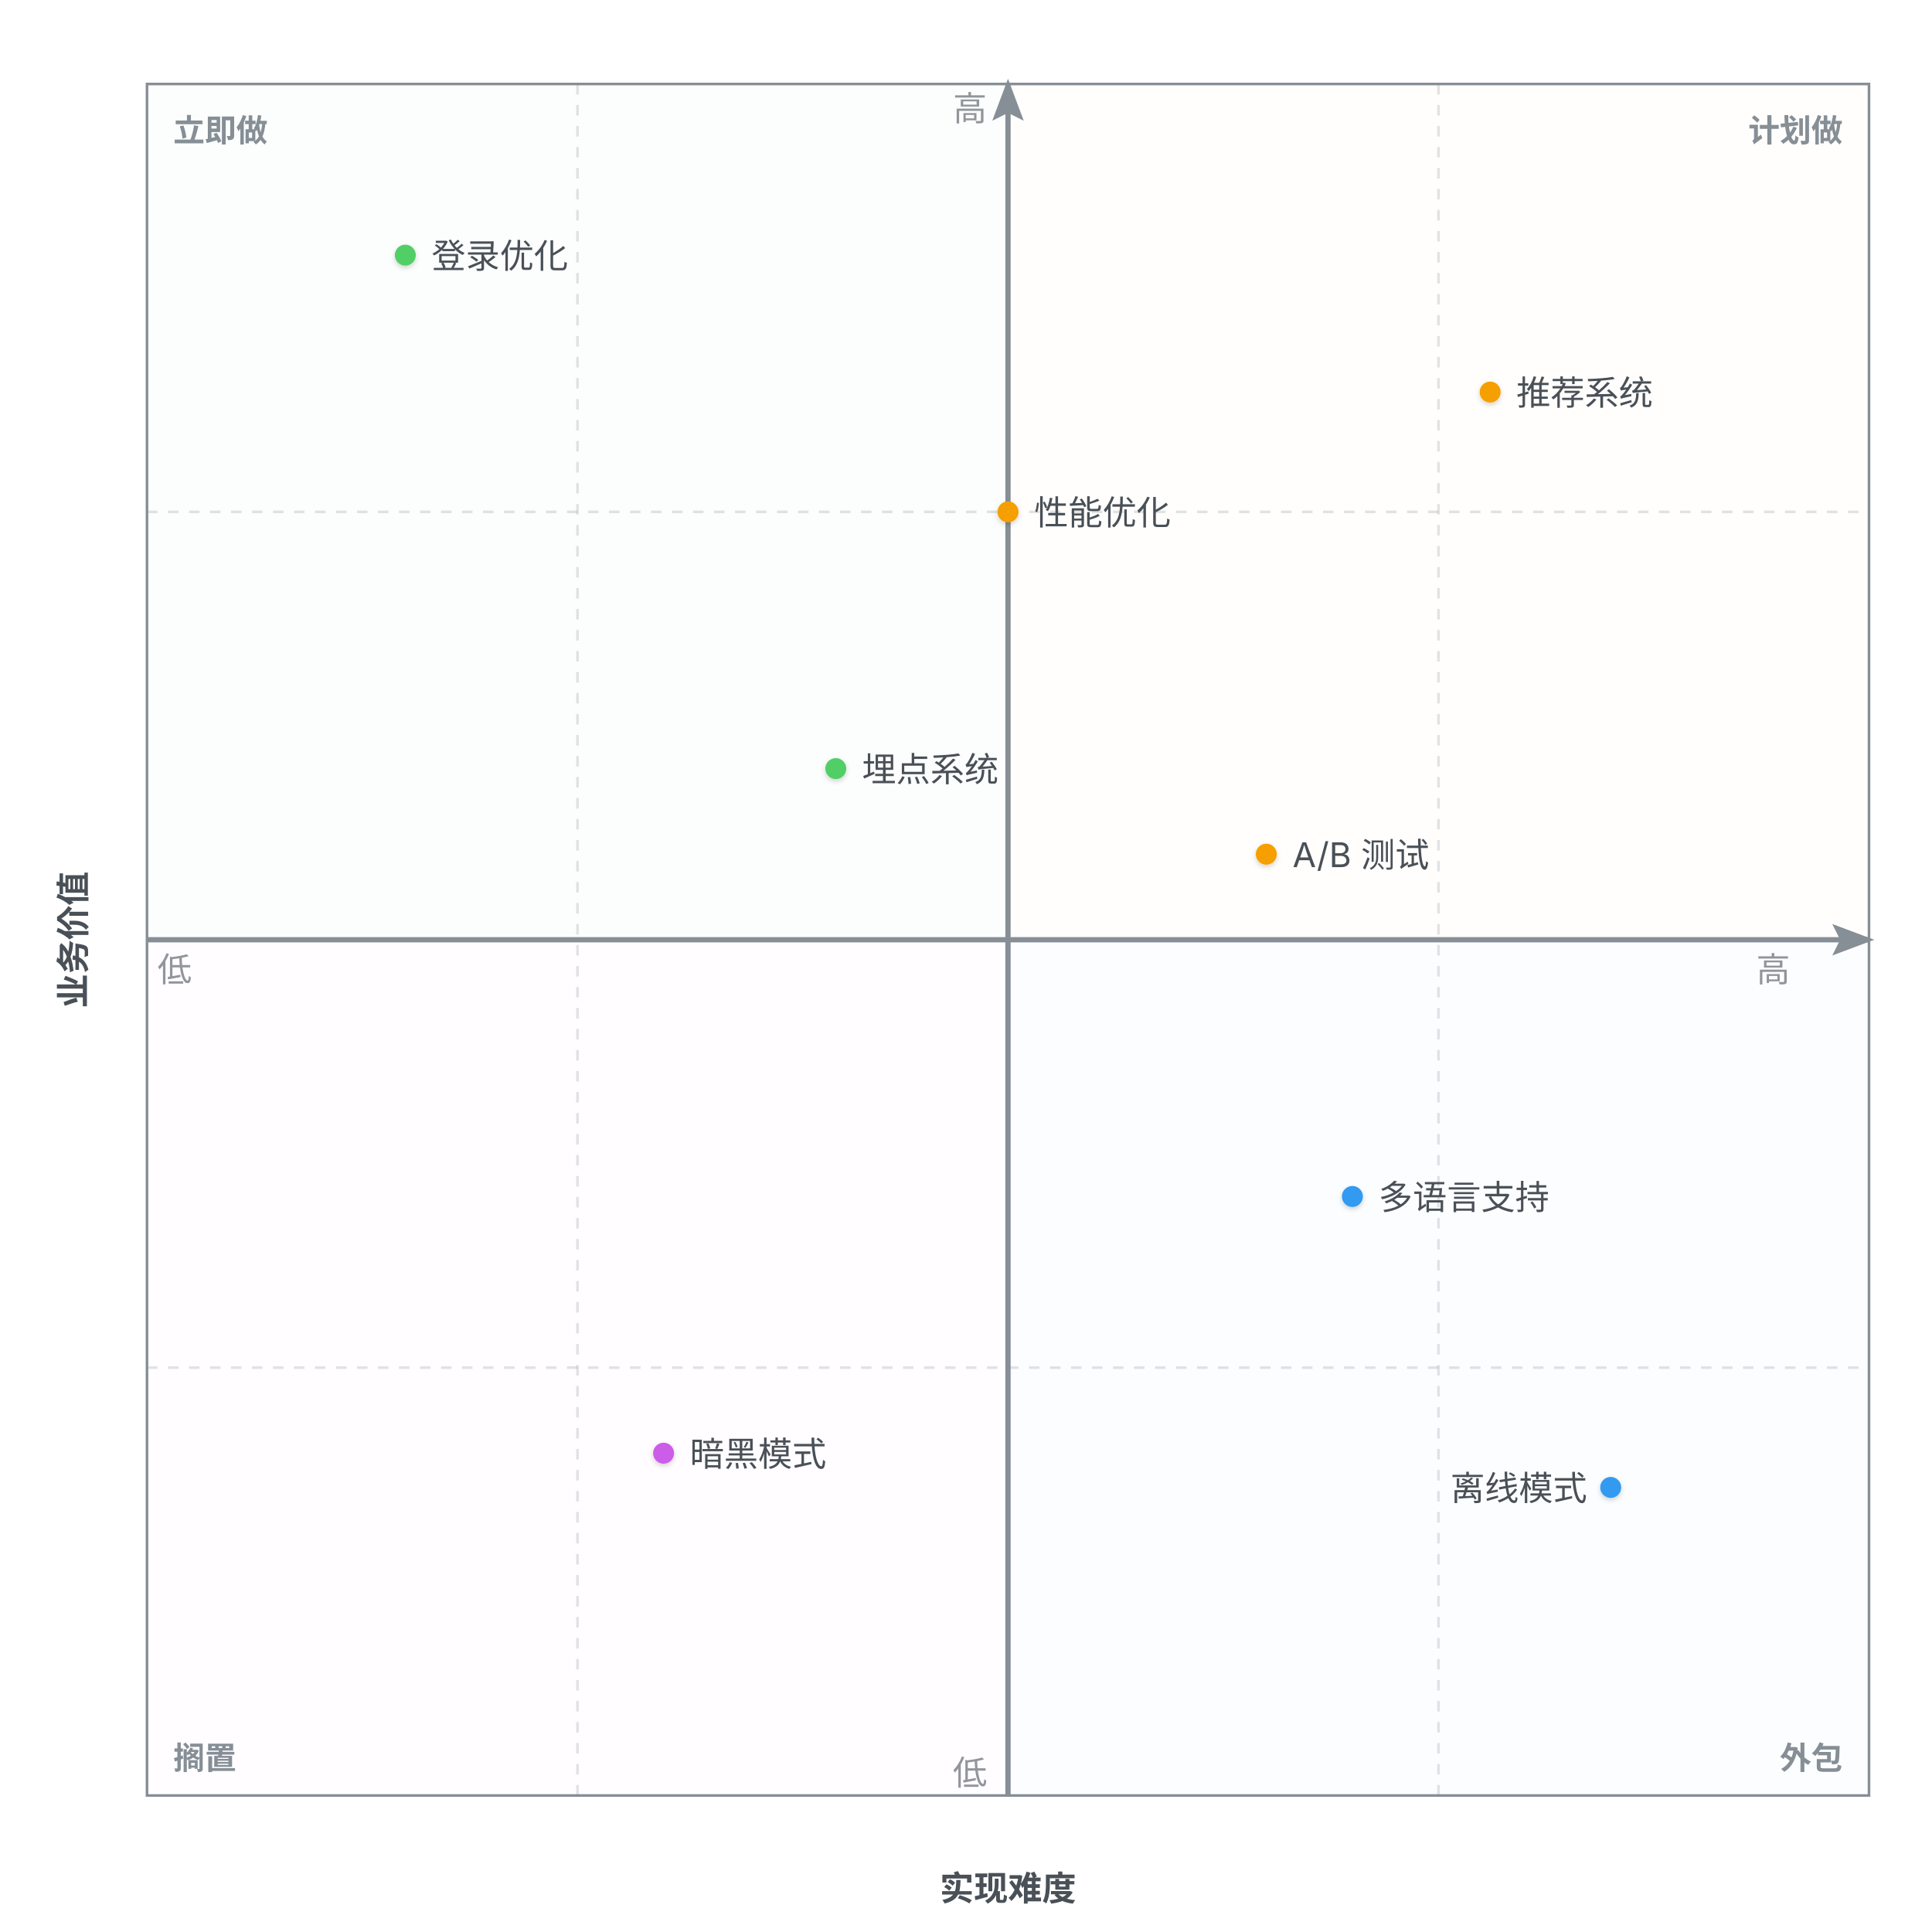
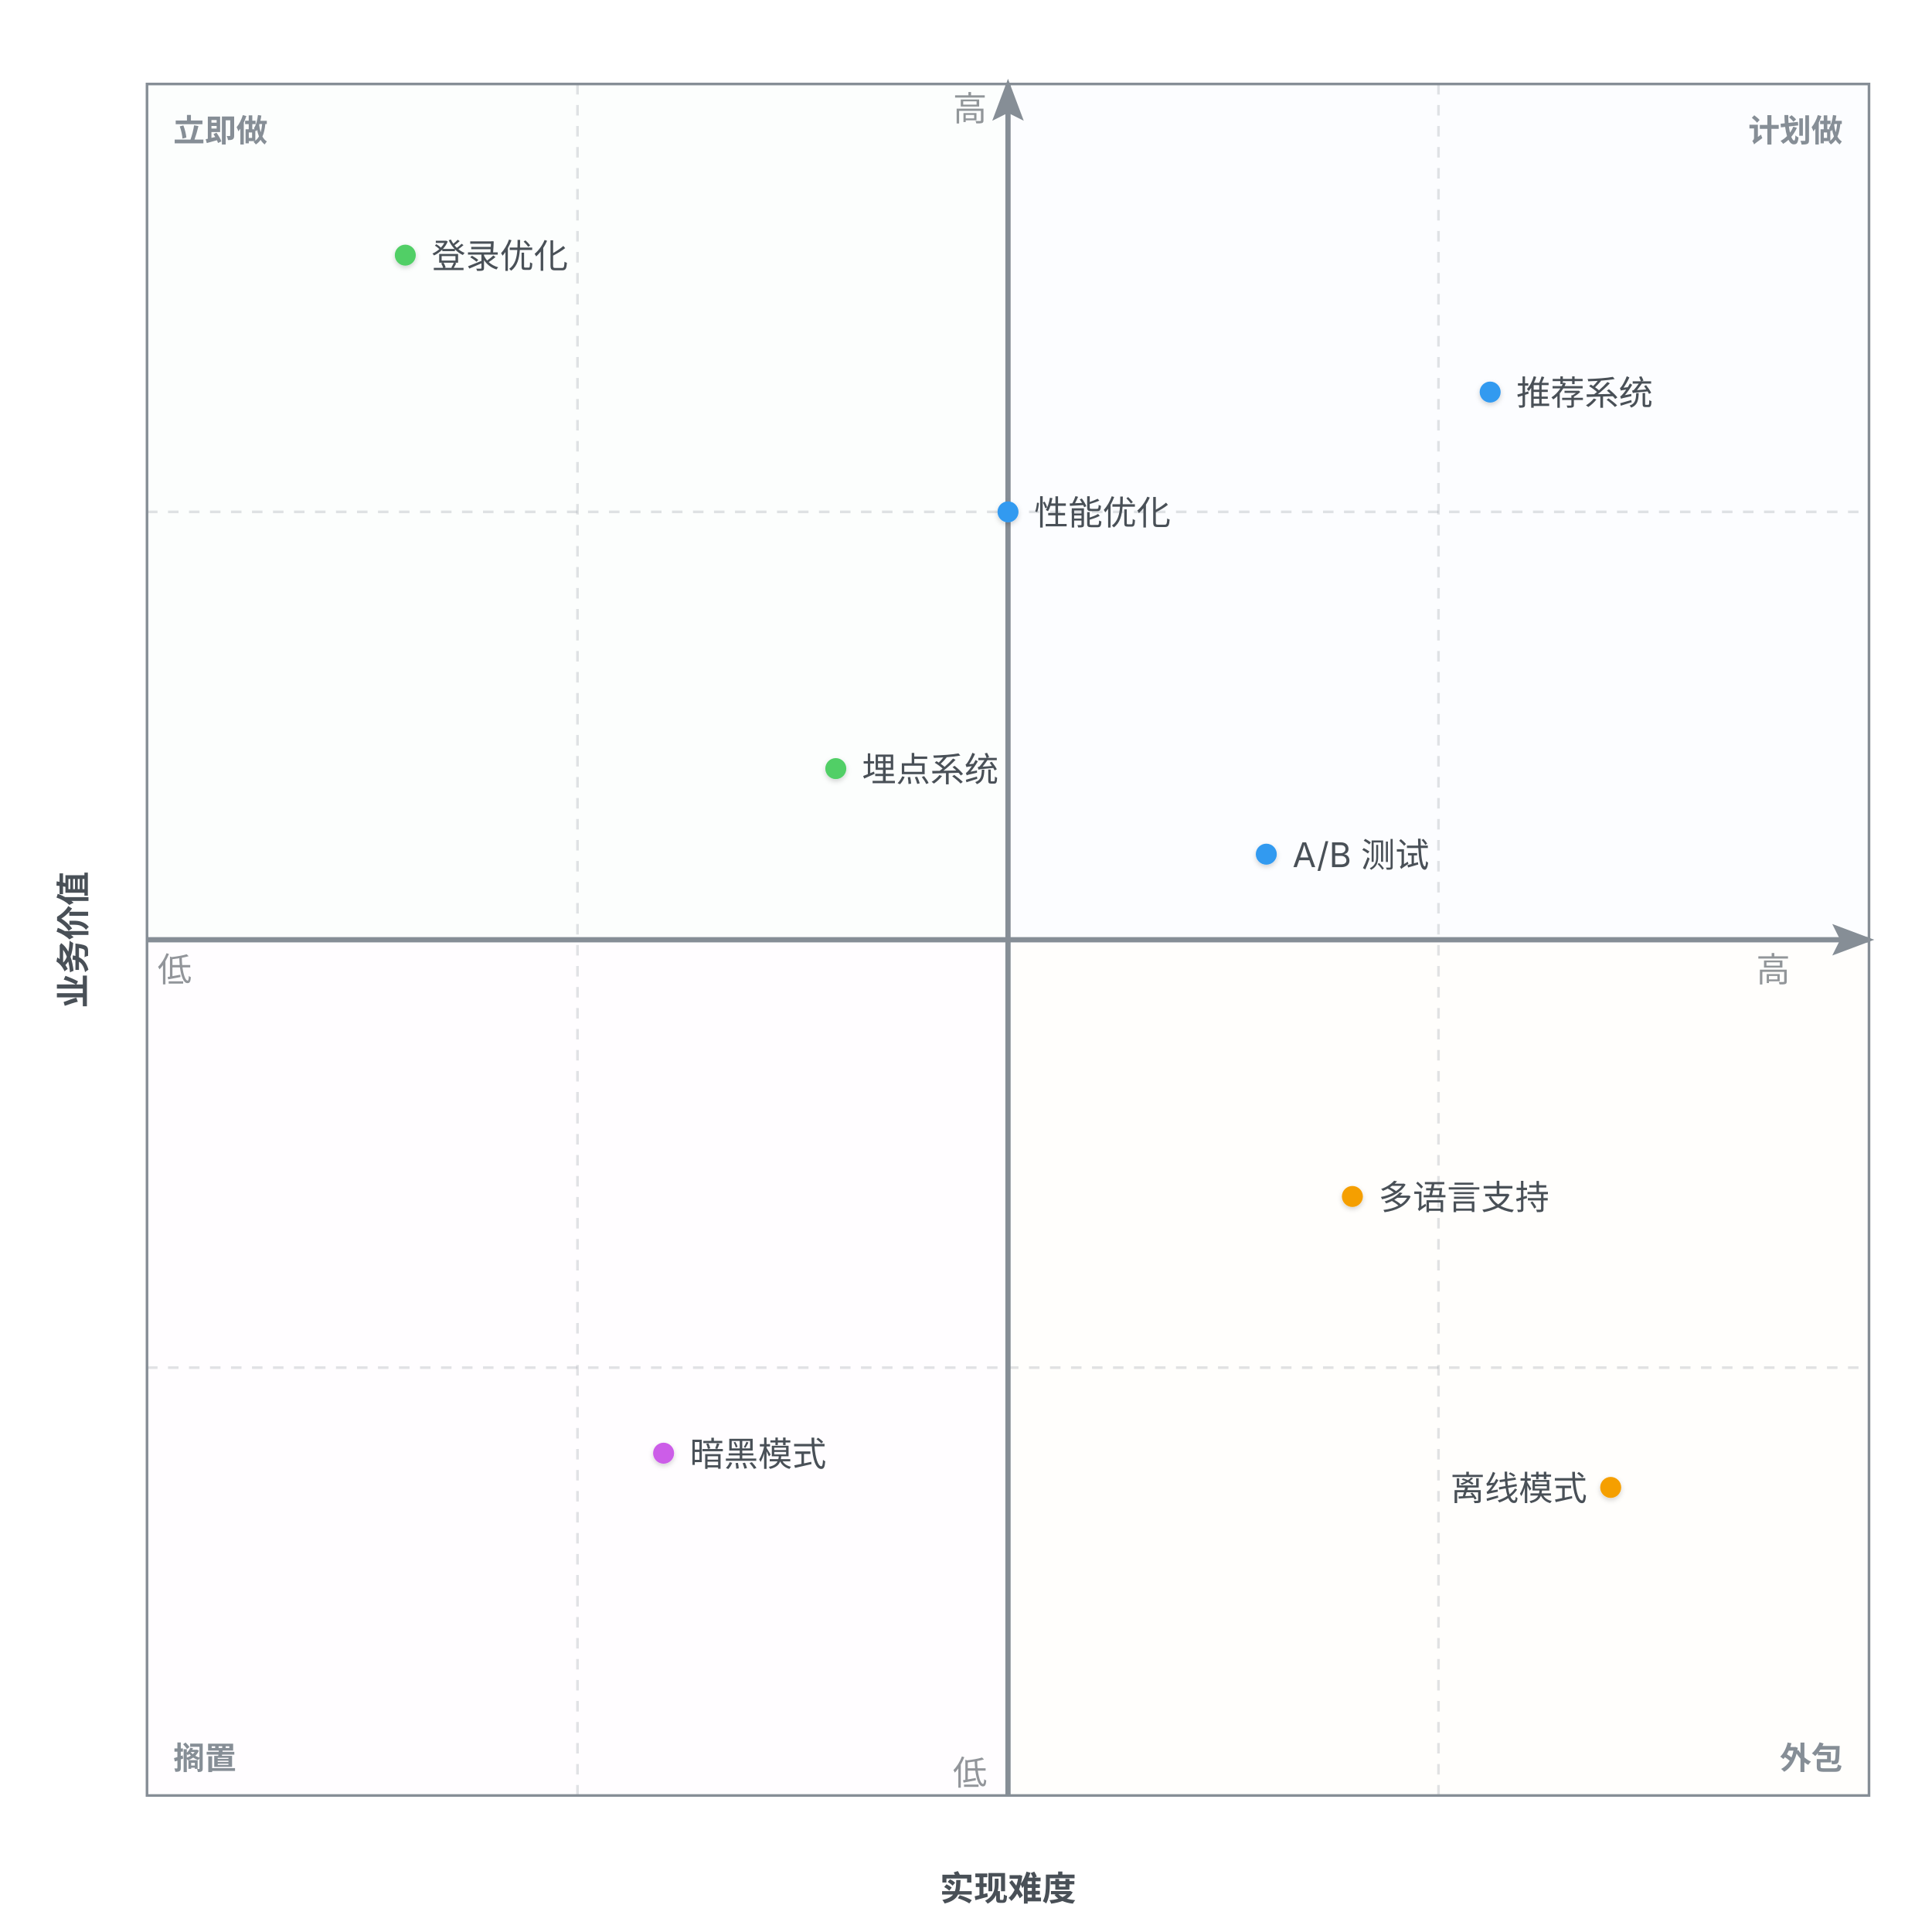
<svg xmlns="http://www.w3.org/2000/svg" width="736" height="736" viewBox="0 0 736 736">
  <g class="quadrant-chart">
    <defs>
      <filter id="qd-1-shadow" x="-40%" y="-40%" width="180%" height="180%">
        <feDropShadow dx="0" dy="0.8" stdDeviation="1" flood-color="rgba(0,0,0,0.18)" />
      </filter>
      <marker id="qd-1-arrow" markerWidth="8" markerHeight="6" refX="7" refY="3" orient="auto" markerUnits="strokeWidth">
        <polygon points="0 0, 8 3, 0 6, 1.5 3" fill="#868e96" />
      </marker>
    </defs>
    <rect x="56" y="32" width="328" height="326" fill="#ebfbee" fill-opacity="0.13" stroke="none" />
-     <rect x="384" y="32" width="328" height="326" fill="#fff7e6" fill-opacity="0.13" stroke="none" />
+     <rect x="384" y="32" width="328" height="326" fill="#e7f5ff" fill-opacity="0.13" stroke="none" />
    <rect x="56" y="358" width="328" height="326" fill="#fdf4ff" fill-opacity="0.13" stroke="none" />
-     <rect x="384" y="358" width="328" height="326" fill="#e7f5ff" fill-opacity="0.13" stroke="none" />
+     <rect x="384" y="358" width="328" height="326" fill="#fff7e6" fill-opacity="0.13" stroke="none" />
    <rect x="56" y="32" width="656" height="652" fill="none" stroke="#868e96" stroke-width="1" />
    <line x1="220" y1="32" x2="220" y2="684" stroke="#868e96" stroke-width="1" stroke-dasharray="4 4" opacity="0.25" />
    <line x1="548" y1="32" x2="548" y2="684" stroke="#868e96" stroke-width="1" stroke-dasharray="4 4" opacity="0.25" />
    <line x1="56" y1="195" x2="712" y2="195" stroke="#868e96" stroke-width="1" stroke-dasharray="4 4" opacity="0.25" />
    <line x1="56" y1="521" x2="712" y2="521" stroke="#868e96" stroke-width="1" stroke-dasharray="4 4" opacity="0.25" />
    <line x1="56" y1="358" x2="712" y2="358" stroke="#868e96" stroke-width="2" marker-end="url(#qd-1-arrow)" />
    <line x1="384" y1="684" x2="384" y2="32" stroke="#868e96" stroke-width="2" marker-end="url(#qd-1-arrow)" />
    <text x="60" y="374" text-anchor="start" font-family="Inter, system-ui, -apple-system, sans-serif" font-size="13" fill="#495057" opacity="0.6">低</text>
    <text x="682" y="374" text-anchor="end" font-family="Inter, system-ui, -apple-system, sans-serif" font-size="13" fill="#495057" opacity="0.6">高</text>
    <text x="384" y="724" text-anchor="middle" font-family="Inter, system-ui, -apple-system, sans-serif" font-size="13" font-weight="600" fill="#495057">实现难度</text>
    <text x="376" y="680" text-anchor="end" font-family="Inter, system-ui, -apple-system, sans-serif" font-size="13" fill="#495057" opacity="0.6">低</text>
    <text x="376" y="46" text-anchor="end" font-family="Inter, system-ui, -apple-system, sans-serif" font-size="13" fill="#495057" opacity="0.6">高</text>
    <text x="28" y="358" text-anchor="middle" dominant-baseline="middle" font-family="Inter, system-ui, -apple-system, sans-serif" font-size="13" font-weight="600" fill="#495057" transform="rotate(-90, 28, 358)">业务价值</text>
    <text x="66" y="54" text-anchor="start" font-family="Inter, system-ui, -apple-system, sans-serif" font-size="12" font-weight="600" fill="#868e96">立即做</text>
    <text x="702" y="54" text-anchor="end" font-family="Inter, system-ui, -apple-system, sans-serif" font-size="12" font-weight="600" fill="#868e96">计划做</text>
    <text x="66" y="674" text-anchor="start" font-family="Inter, system-ui, -apple-system, sans-serif" font-size="12" font-weight="600" fill="#868e96">搁置</text>
    <text x="702" y="674" text-anchor="end" font-family="Inter, system-ui, -apple-system, sans-serif" font-size="12" font-weight="600" fill="#868e96">外包</text>
    <circle cx="154.4" cy="97.2" r="4" fill="#51cf66" stroke="none" filter="url(#qd-1-shadow)" />
    <text x="164.4" y="102.14" text-anchor="start" font-family="Inter, system-ui, -apple-system, sans-serif" font-size="13" fill="#495057">登录优化</text>
-     <circle cx="567.68" cy="149.36" r="4" fill="#f59f00" stroke="none" filter="url(#qd-1-shadow)" />
+     <circle cx="567.68" cy="149.36" r="4" fill="#339af0" stroke="none" filter="url(#qd-1-shadow)" />
    <text x="577.68" y="154.3" text-anchor="start" font-family="Inter, system-ui, -apple-system, sans-serif" font-size="13" fill="#495057">推荐系统</text>
    <circle cx="252.8" cy="553.6" r="4" fill="#cc5de8" stroke="none" filter="url(#qd-1-shadow)" />
    <text x="262.8" y="558.54" text-anchor="start" font-family="Inter, system-ui, -apple-system, sans-serif" font-size="13" fill="#495057">暗黑模式</text>
-     <circle cx="482.4" cy="325.4" r="4" fill="#f59f00" stroke="none" filter="url(#qd-1-shadow)" />
+     <circle cx="482.4" cy="325.4" r="4" fill="#339af0" stroke="none" filter="url(#qd-1-shadow)" />
    <text x="492.4" y="330.34" text-anchor="start" font-family="Inter, system-ui, -apple-system, sans-serif" font-size="13" fill="#495057">A/B 测试</text>
-     <circle cx="384" cy="195" r="4" fill="#f59f00" stroke="none" filter="url(#qd-1-shadow)" />
+     <circle cx="384" cy="195" r="4" fill="#339af0" stroke="none" filter="url(#qd-1-shadow)" />
    <text x="394" y="199.94" text-anchor="start" font-family="Inter, system-ui, -apple-system, sans-serif" font-size="13" fill="#495057">性能优化</text>
-     <circle cx="515.2" cy="455.8" r="4" fill="#339af0" stroke="none" filter="url(#qd-1-shadow)" />
+     <circle cx="515.2" cy="455.8" r="4" fill="#f59f00" stroke="none" filter="url(#qd-1-shadow)" />
    <text x="525.2" y="460.74" text-anchor="start" font-family="Inter, system-ui, -apple-system, sans-serif" font-size="13" fill="#495057">多语言支持</text>
    <circle cx="318.4" cy="292.8" r="4" fill="#51cf66" stroke="none" filter="url(#qd-1-shadow)" />
    <text x="328.4" y="297.74" text-anchor="start" font-family="Inter, system-ui, -apple-system, sans-serif" font-size="13" fill="#495057">埋点系统</text>
-     <circle cx="613.6" cy="566.64" r="4" fill="#339af0" stroke="none" filter="url(#qd-1-shadow)" />
+     <circle cx="613.6" cy="566.64" r="4" fill="#f59f00" stroke="none" filter="url(#qd-1-shadow)" />
    <text x="604.6" y="571.58" text-anchor="end" font-family="Inter, system-ui, -apple-system, sans-serif" font-size="13" fill="#495057">离线模式</text>
  </g>
</svg>
